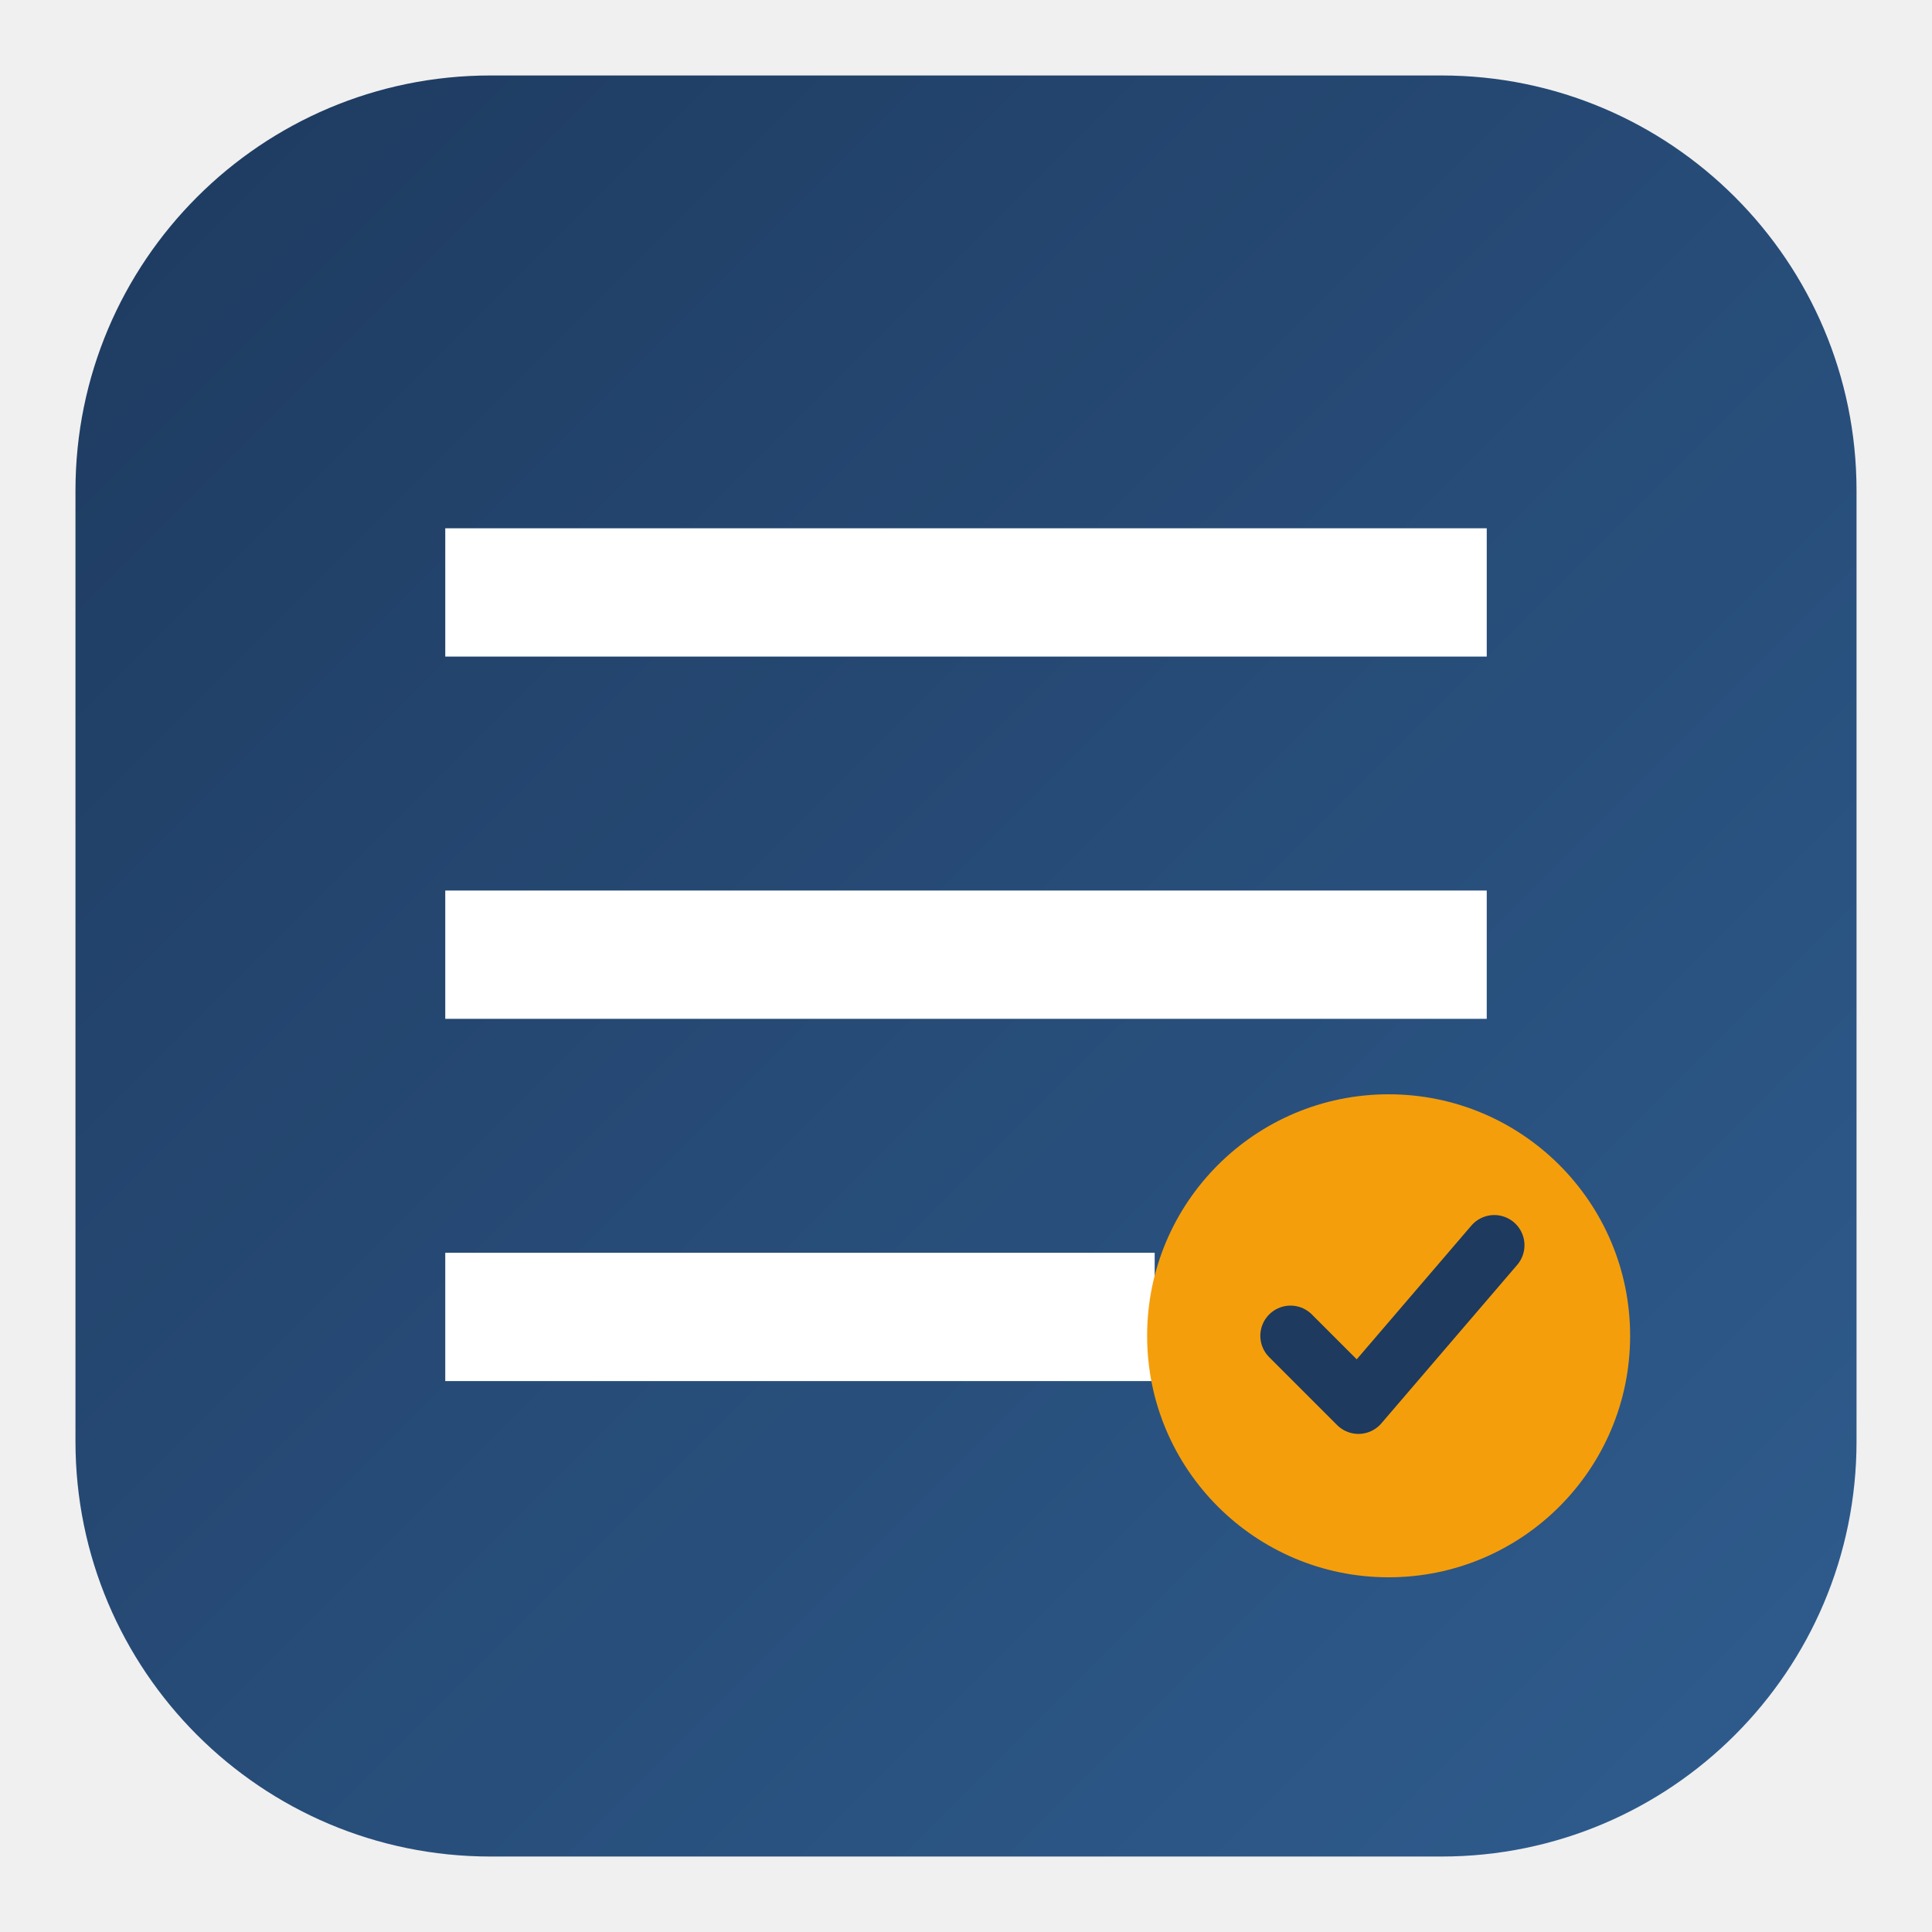
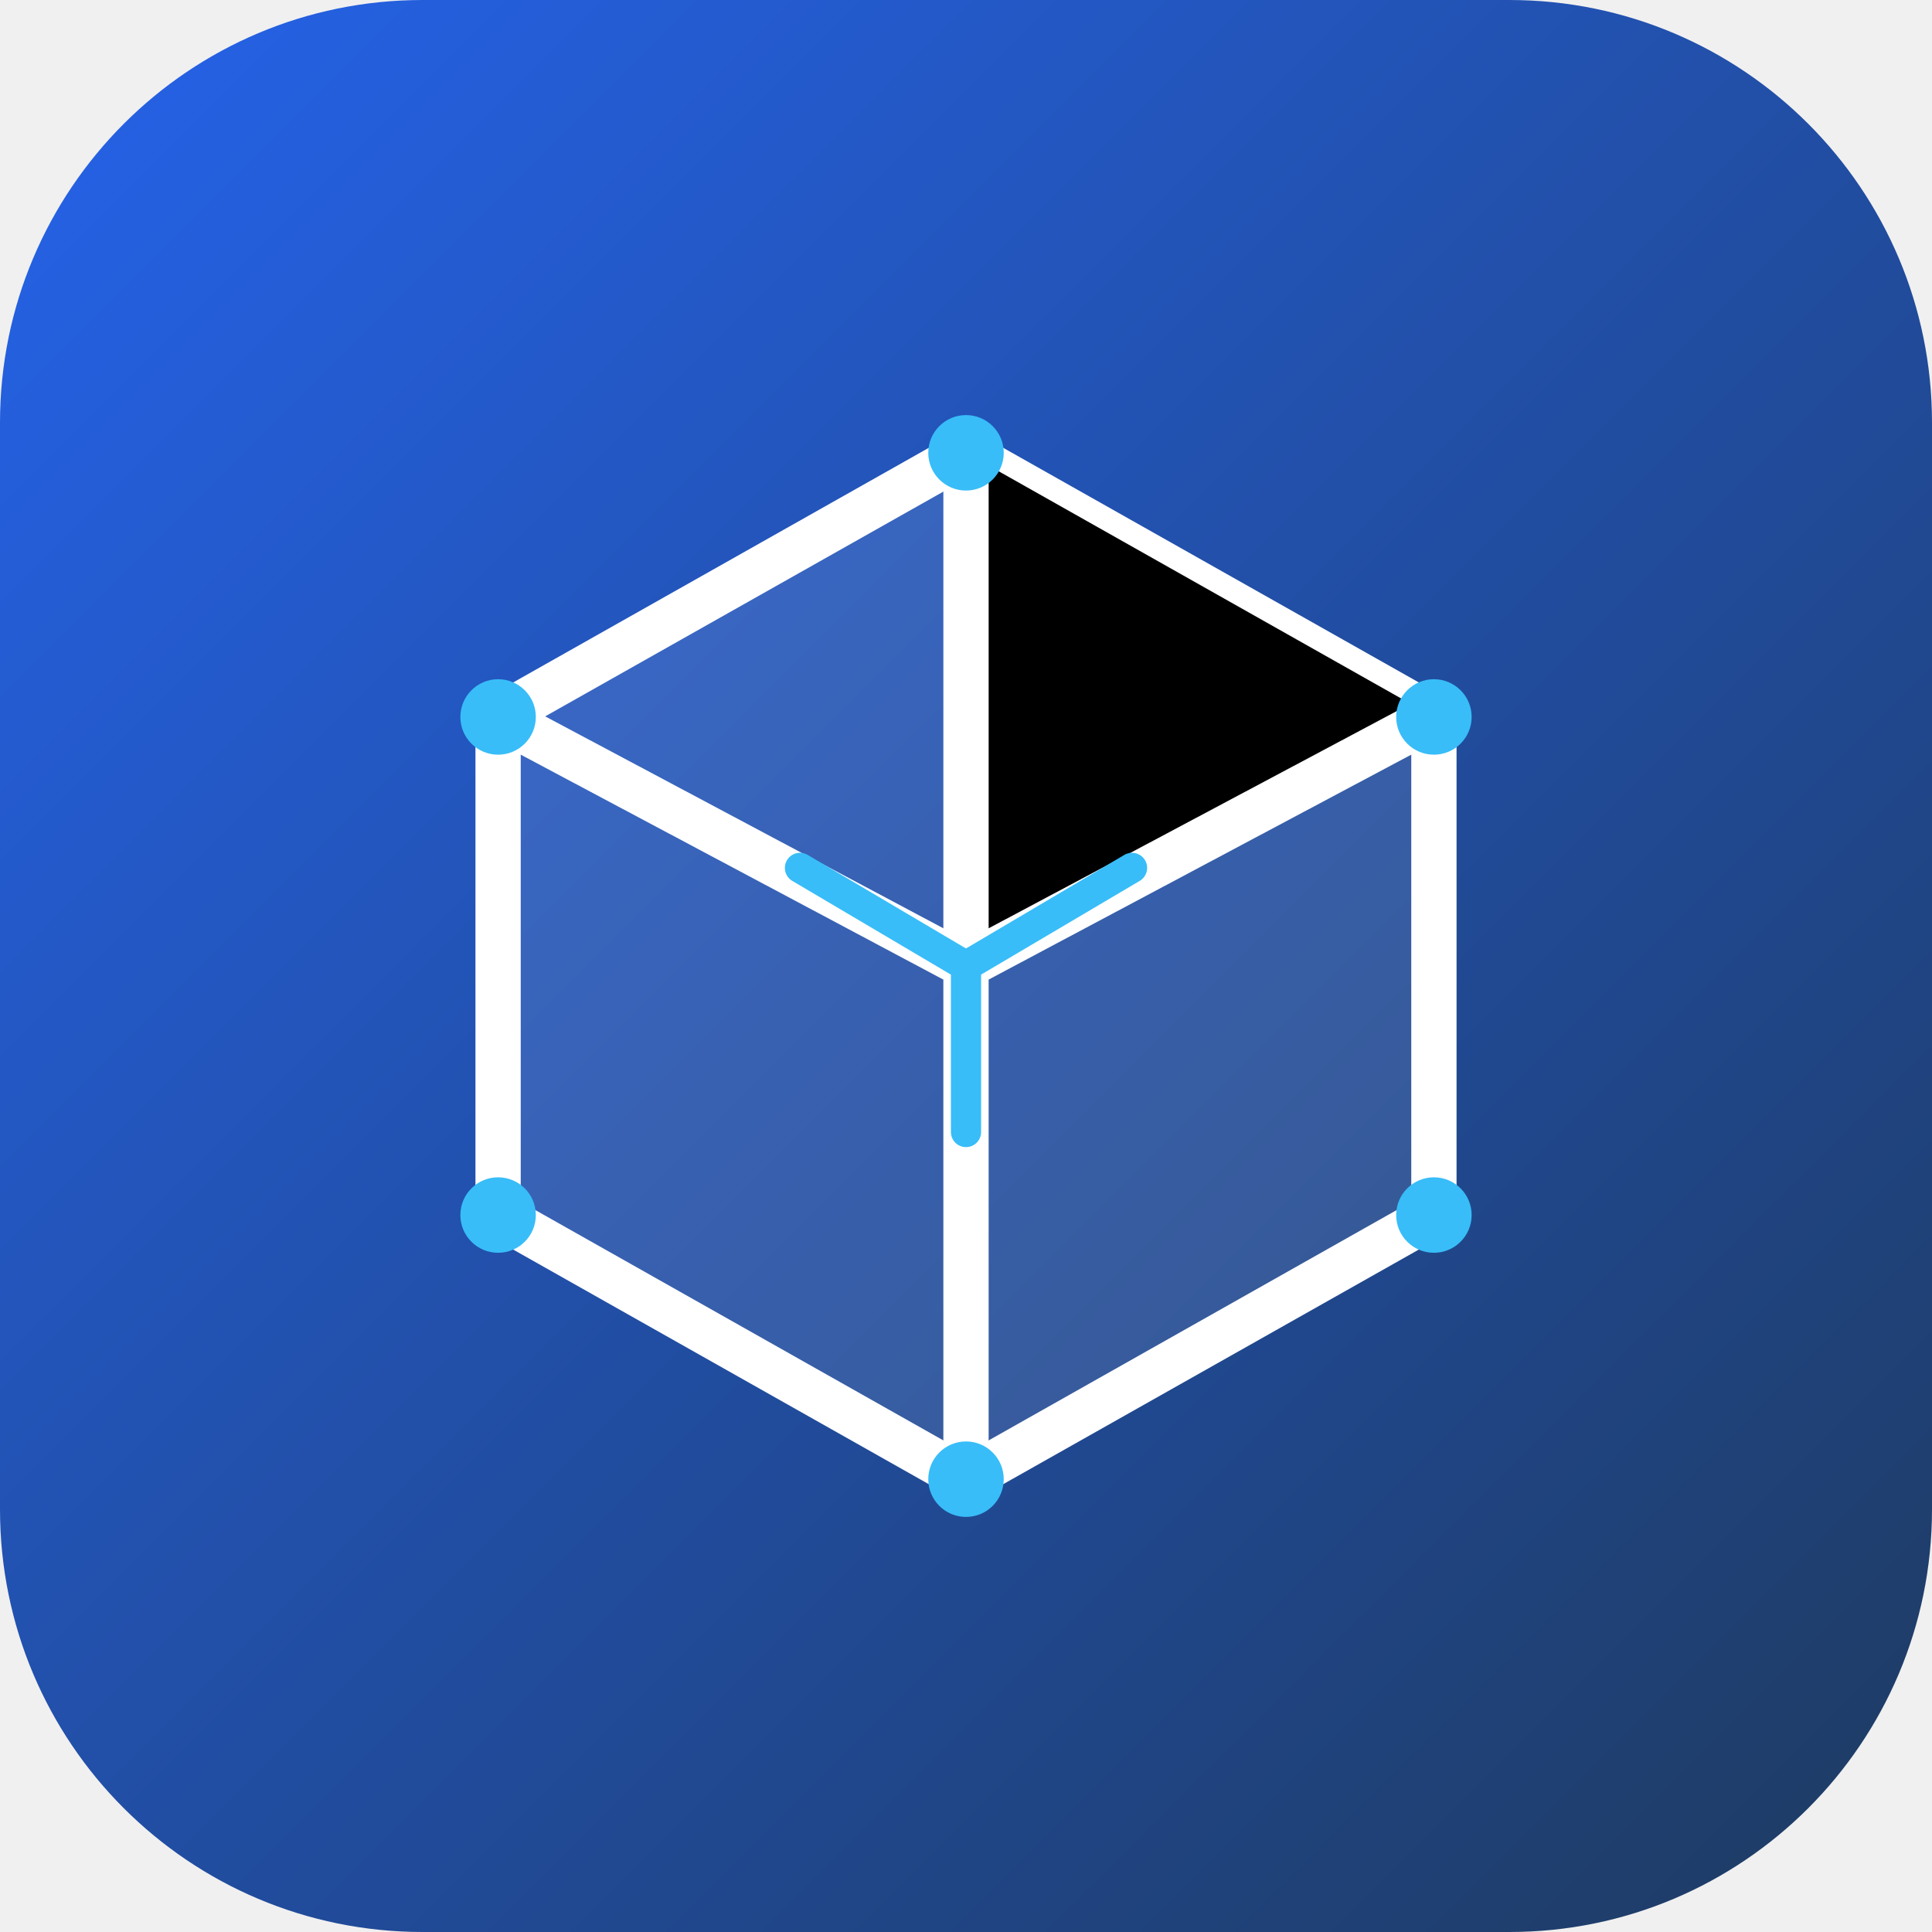
<svg xmlns="http://www.w3.org/2000/svg" viewBox="0 0 512 512">
  <defs>
-     <linearGradient id="g" x1="0" x2="1" y1="0" y2="1">
-       <stop offset="0%" stop-color="#1e3a5f" />
-       <stop offset="100%" stop-color="#2f5d8f" />
+     <linearGradient id="grad" x1="0" y1="0" x2="1" y2="1">
+       <stop offset="0%" stop-color="#2563eb" />
+       <stop offset="100%" stop-color="#1e3a5f" />
    </linearGradient>
  </defs>
-   <rect x="20" y="20" width="472" height="472" rx="110" fill="url(#g)" />
-   <path d="M118 140h276v34H118zM118 236h276v34H118zM118 332h188v34H118z" fill="#ffffff" />
-   <circle cx="368" cy="354" r="64" fill="#f59e0b" />
-   <path d="M342 354l18 18 36-42" stroke="#1e3a5f" stroke-width="16" fill="none" stroke-linecap="round" stroke-linejoin="round" />
+   <rect width="512" height="512" rx="112" fill="url(#grad)" />
+   <path d="M256 120 L380 190 L380 322 L256 392 L132 322 L132 190 Z" fill="white" fill-opacity="0.1" stroke="white" stroke-width="12" />
+   <path d="M256 120 L256 256 L380 190 M256 256 L132 190 M256 256 L256 392" stroke="white" stroke-width="12" stroke-linecap="round" stroke-linejoin="round" />
+   <circle cx="256" cy="120" r="10" fill="#38bdf8" />
+   <circle cx="380" cy="190" r="10" fill="#38bdf8" />
+   <circle cx="380" cy="322" r="10" fill="#38bdf8" />
+   <circle cx="256" cy="392" r="10" fill="#38bdf8" />
+   <circle cx="132" cy="322" r="10" fill="#38bdf8" />
+   <circle cx="132" cy="190" r="10" fill="#38bdf8" />
+   <path d="M256 256 L300 230 M256 256 L212 230 M256 256 L256 300" stroke="#38bdf8" stroke-width="8" stroke-linecap="round" />
</svg>
